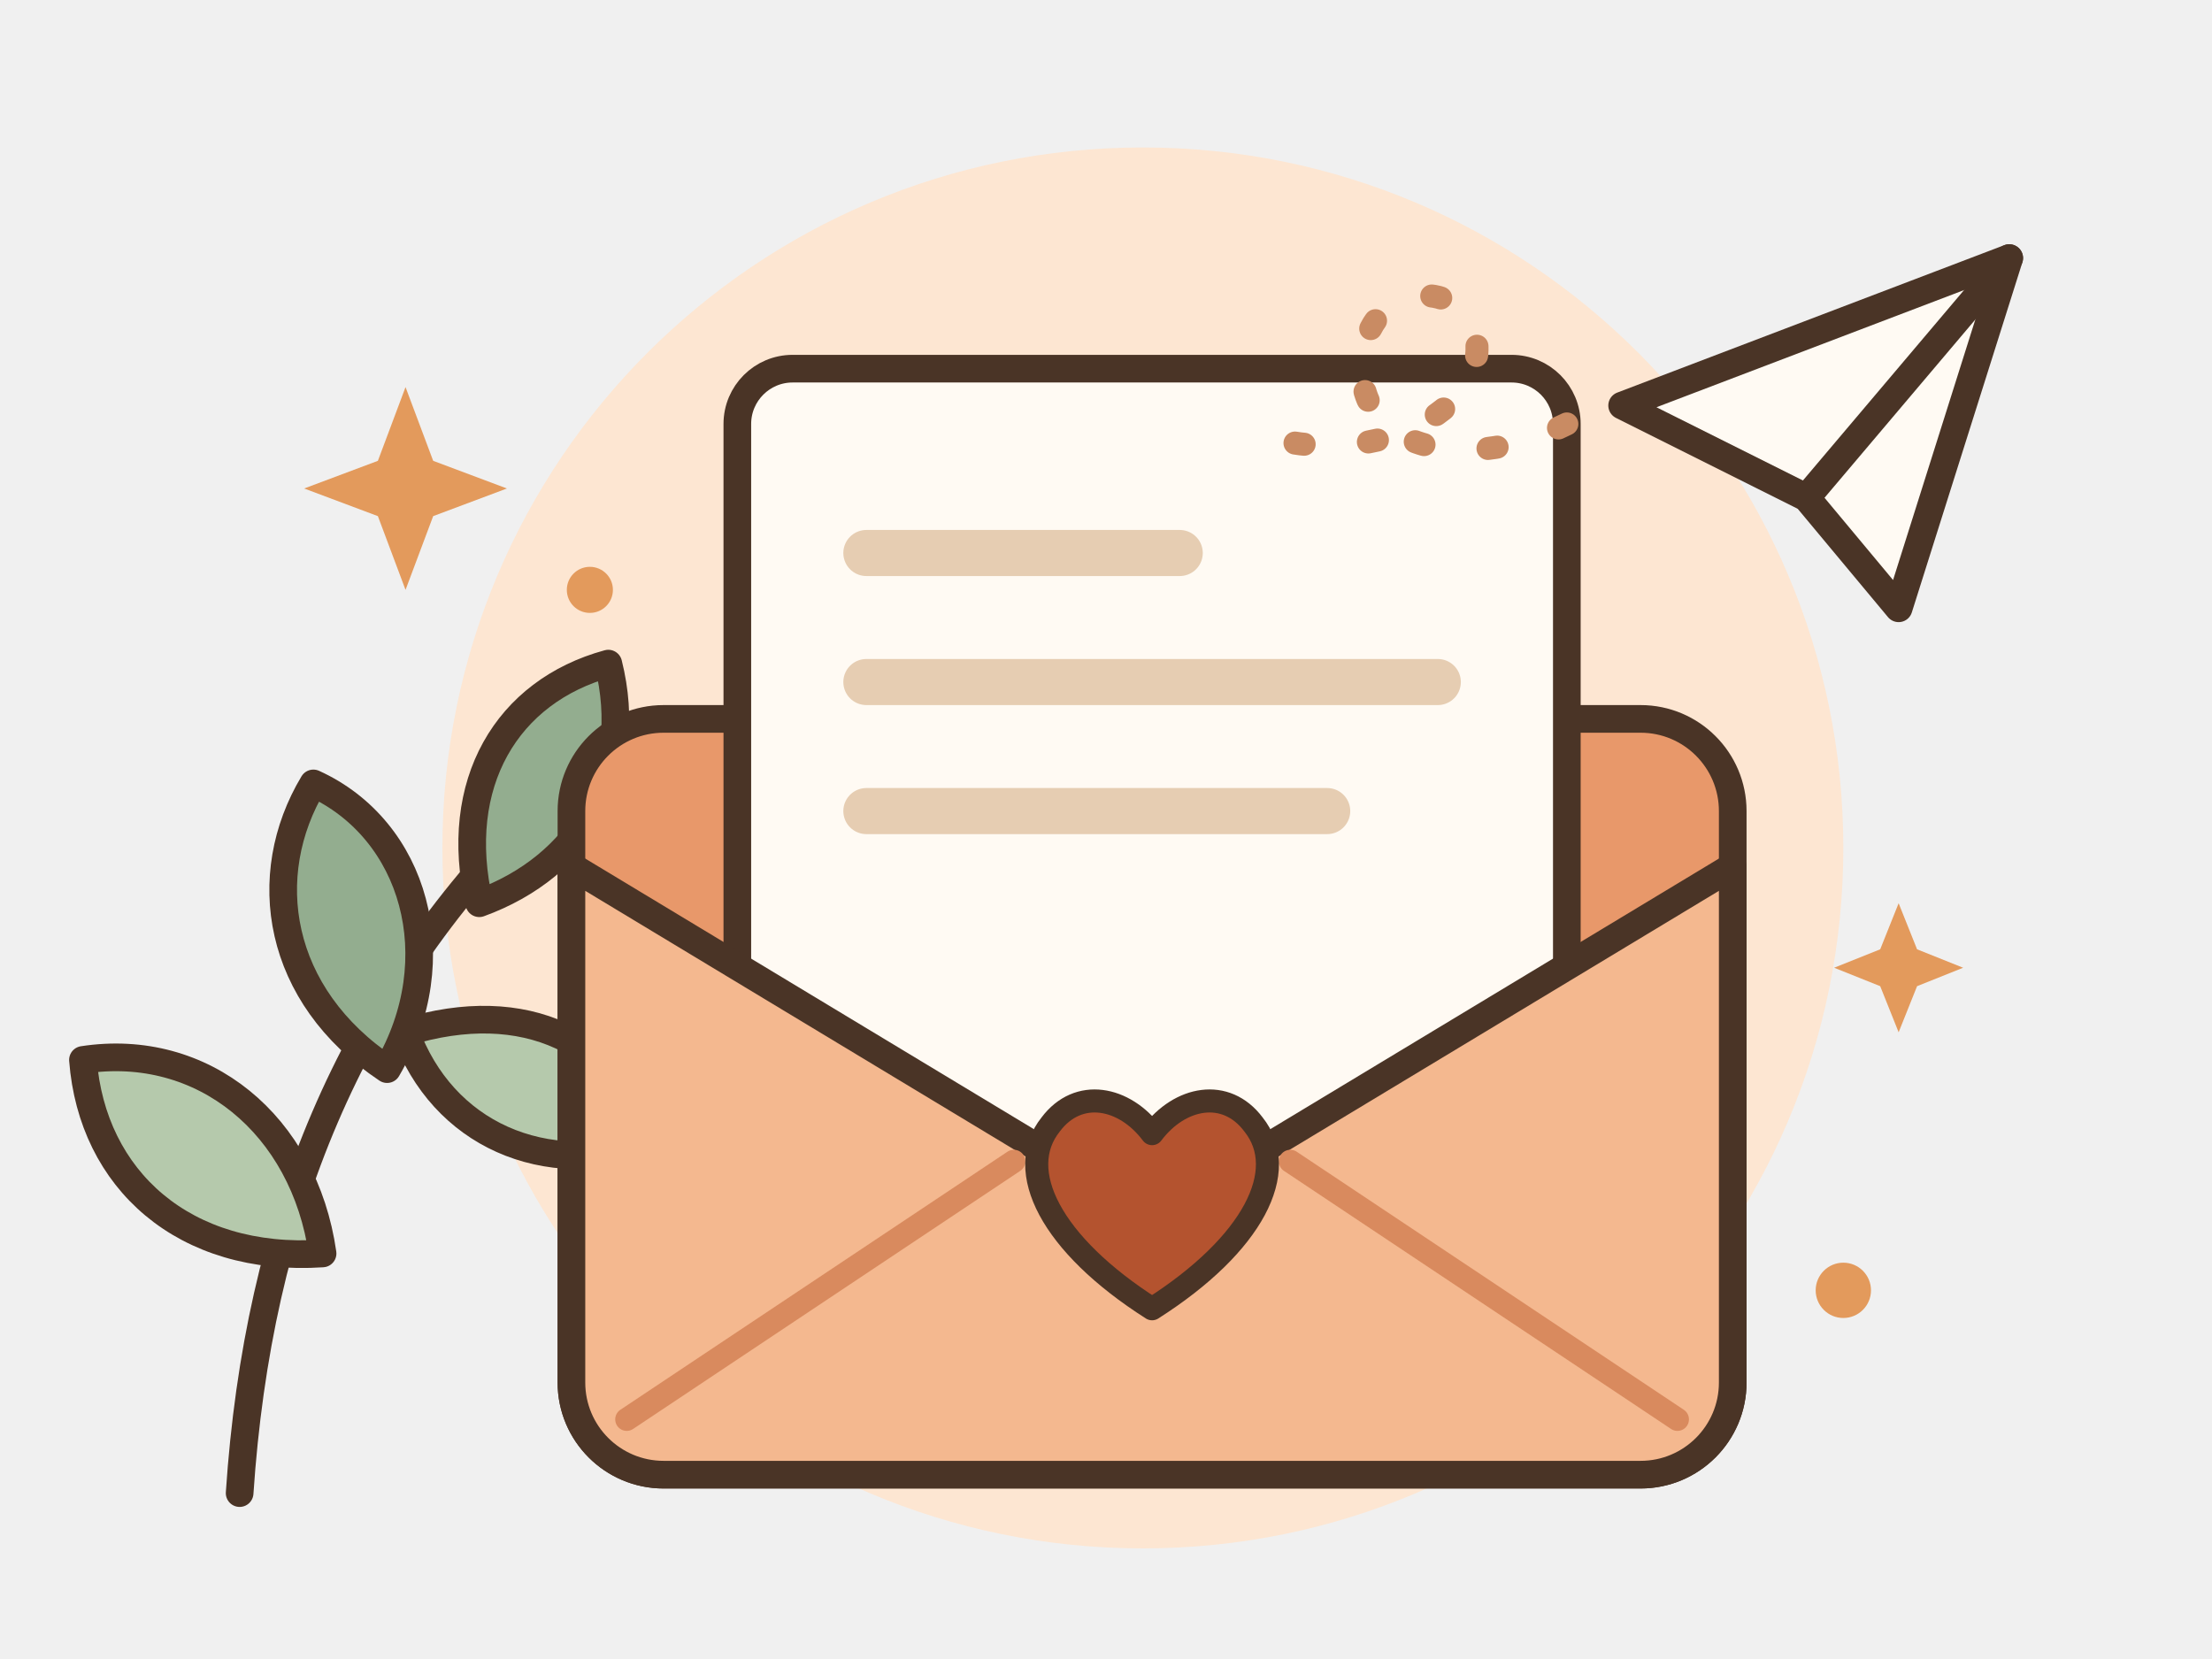
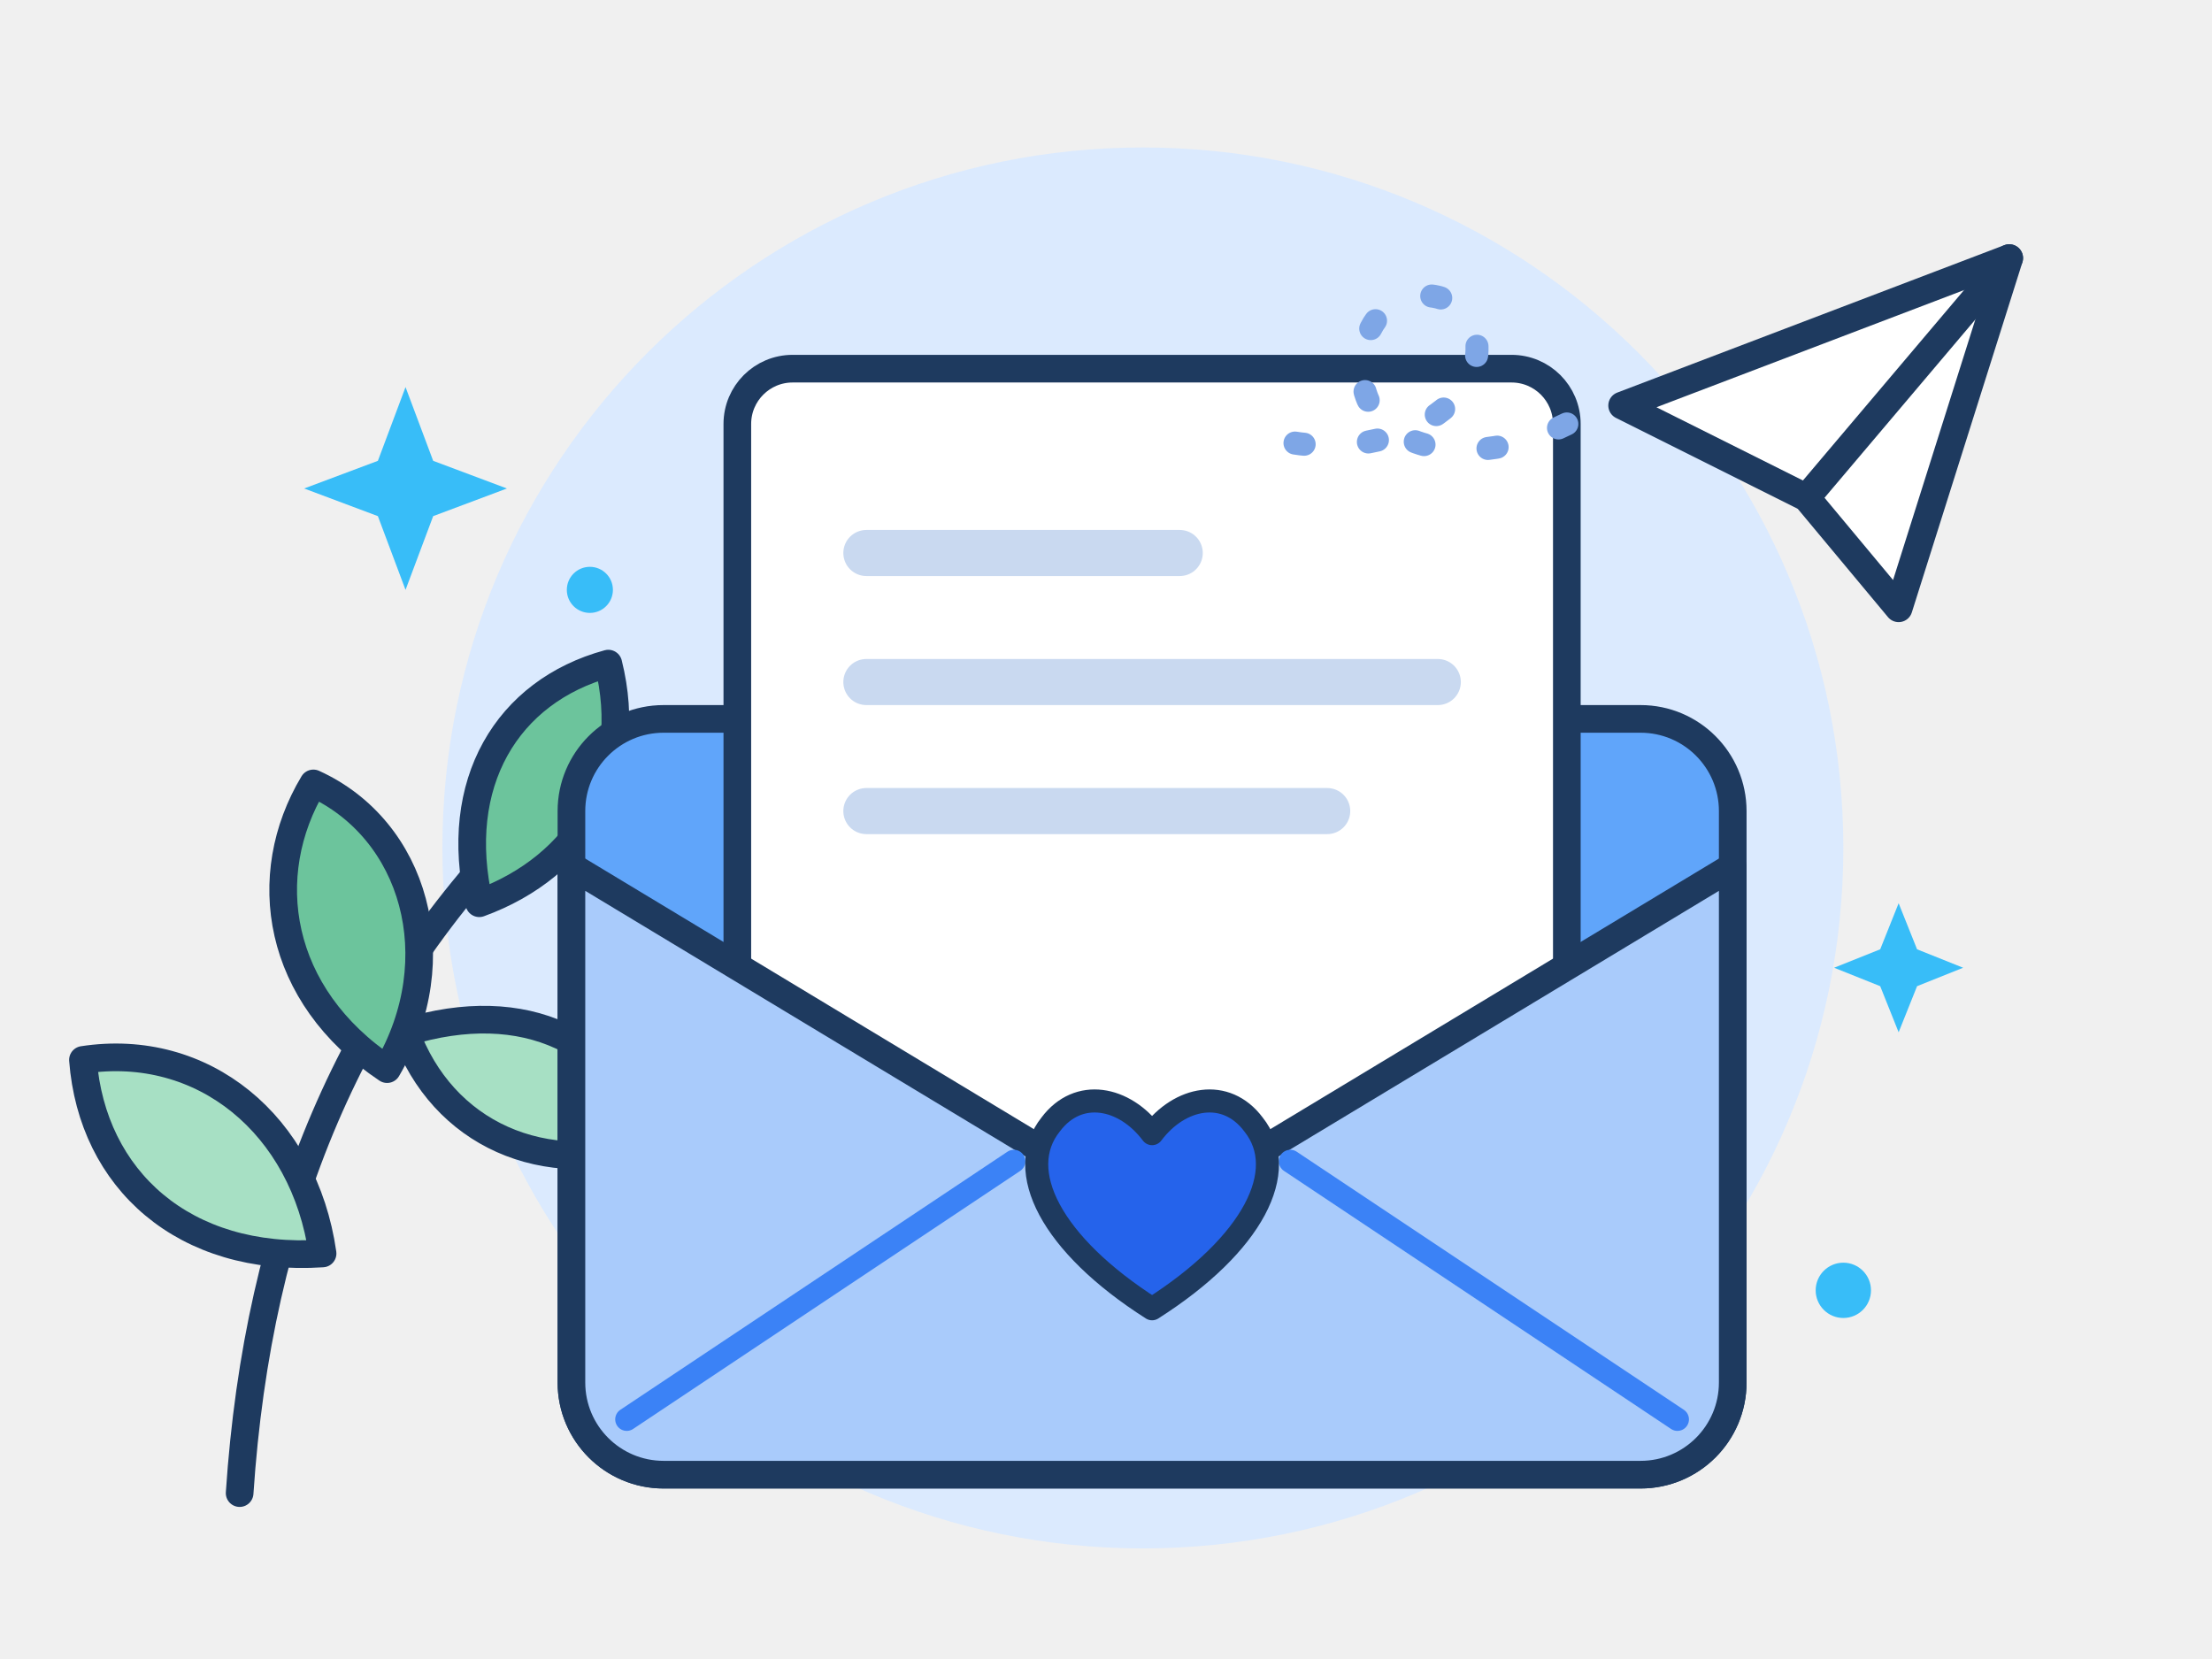
<svg xmlns="http://www.w3.org/2000/svg" viewBox="0 0 240 180" width="240" height="180">
-   <circle cx="124" cy="92" r="76" fill="#fde6d2" />
-   <g fill="none" stroke="#4a3426" stroke-width="3" stroke-linecap="round" stroke-linejoin="round" transform="translate(-14 2)">
+   <circle cx="124" cy="92" r="76" fill="#dbeafe" />
+   <g fill="none" stroke="#1e3a5f" stroke-width="3" stroke-linecap="round" stroke-linejoin="round" transform="translate(-14 2)">
    <path d="M40 160c2-30 12-54 32-74" />
-     <path d="M49 134c-15 1-25-8-26-21 13-2 24 7 26 21z" fill="#b5c9ac" />
-     <path d="M56 114c-12-8-14-21-8-31 11 5 15 19 8 31z" fill="#93ad8f" />
-     <path d="M58 110c13-4 23 1 27 12-12 4-23-1-27-12z" fill="#b5c9ac" />
-     <path d="M66 96c-3-13 3-23 14-26 3 12-3 22-14 26z" fill="#93ad8f" />
+     <path d="M49 134c-15 1-25-8-26-21 13-2 24 7 26 21z" fill="#a7e0c4" />
+     <path d="M56 114c-12-8-14-21-8-31 11 5 15 19 8 31z" fill="#6cc49c" />
+     <path d="M58 110c13-4 23 1 27 12-12 4-23-1-27-12z" fill="#a7e0c4" />
+     <path d="M66 96c-3-13 3-23 14-26 3 12-3 22-14 26z" fill="#6cc49c" />
  </g>
-   <g stroke="#4a3426" stroke-width="3" stroke-linejoin="round">
-     <rect x="62" y="78" width="126" height="82" rx="10" fill="#e8986a" />
-     <rect x="80" y="40" width="90" height="86" rx="6" fill="#fffaf3" />
+   <g stroke="#1e3a5f" stroke-width="3" stroke-linejoin="round">
+     <rect x="62" y="78" width="126" height="82" rx="10" fill="#60a5fa" />
+     <rect x="80" y="40" width="90" height="86" rx="6" fill="#ffffff" />
  </g>
-   <g stroke="#e6cdb2" stroke-width="5" stroke-linecap="round">
+   <g stroke="#c9d9f0" stroke-width="5" stroke-linecap="round">
    <path d="M94 60h34" />
    <path d="M94 74h62" />
    <path d="M94 88h50" />
  </g>
-   <path d="M62 94l63 38 63-38v56a10 10 0 0 1-10 10H72a10 10 0 0 1-10-10z" fill="#f4b88f" stroke="#4a3426" stroke-width="3" stroke-linejoin="round" />
-   <path d="M68 154l42-28m72 28l-42-28" fill="none" stroke="#d98a5e" stroke-width="2.5" stroke-linecap="round" />
-   <path d="M125 142c-11-7-15-15-11-20 3-4 8-3 11 1 3-4 8-5 11-1 4 5 0 13-11 20z" fill="#b4532f" stroke="#4a3426" stroke-width="2.5" stroke-linejoin="round" />
-   <g stroke="#4a3426" stroke-width="3" stroke-linejoin="round" stroke-linecap="round">
-     <path d="M176 44l42-16-12 38-10-12z" fill="#fffaf3" />
+   <path d="M62 94l63 38 63-38v56a10 10 0 0 1-10 10H72a10 10 0 0 1-10-10z" fill="#a9cbfb" stroke="#1e3a5f" stroke-width="3" stroke-linejoin="round" />
+   <path d="M68 154l42-28m72 28l-42-28" fill="none" stroke="#3b82f6" stroke-width="2.5" stroke-linecap="round" />
+   <path d="M125 142c-11-7-15-15-11-20 3-4 8-3 11 1 3-4 8-5 11-1 4 5 0 13-11 20z" fill="#2563eb" stroke="#1e3a5f" stroke-width="2.5" stroke-linejoin="round" />
+   <g stroke="#1e3a5f" stroke-width="3" stroke-linejoin="round" stroke-linecap="round">
+     <path d="M176 44l42-16-12 38-10-12z" fill="#ffffff" />
    <path d="M196 54l22-26" fill="none" />
  </g>
-   <path d="M170 46c-12 6-24 2-22-8 1-7 10-8 12-2 2 7-8 14-20 12" fill="none" stroke="#c98b63" stroke-width="2.5" stroke-linecap="round" stroke-dasharray="1 7" />
-   <g fill="#e39a5c">
+   <path d="M170 46c-12 6-24 2-22-8 1-7 10-8 12-2 2 7-8 14-20 12" fill="none" stroke="#7ea6e6" stroke-width="2.5" stroke-linecap="round" stroke-dasharray="1 7" />
+   <g fill="#38bdf8">
    <path d="M44 42l3 8 8 3-8 3-3 8-3-8-8-3 8-3z" />
    <path d="M206 98l2 5 5 2-5 2-2 5-2-5-5-2 5-2z" />
    <circle cx="200" cy="140" r="3" />
    <circle cx="64" cy="64" r="2.5" />
  </g>
</svg>
